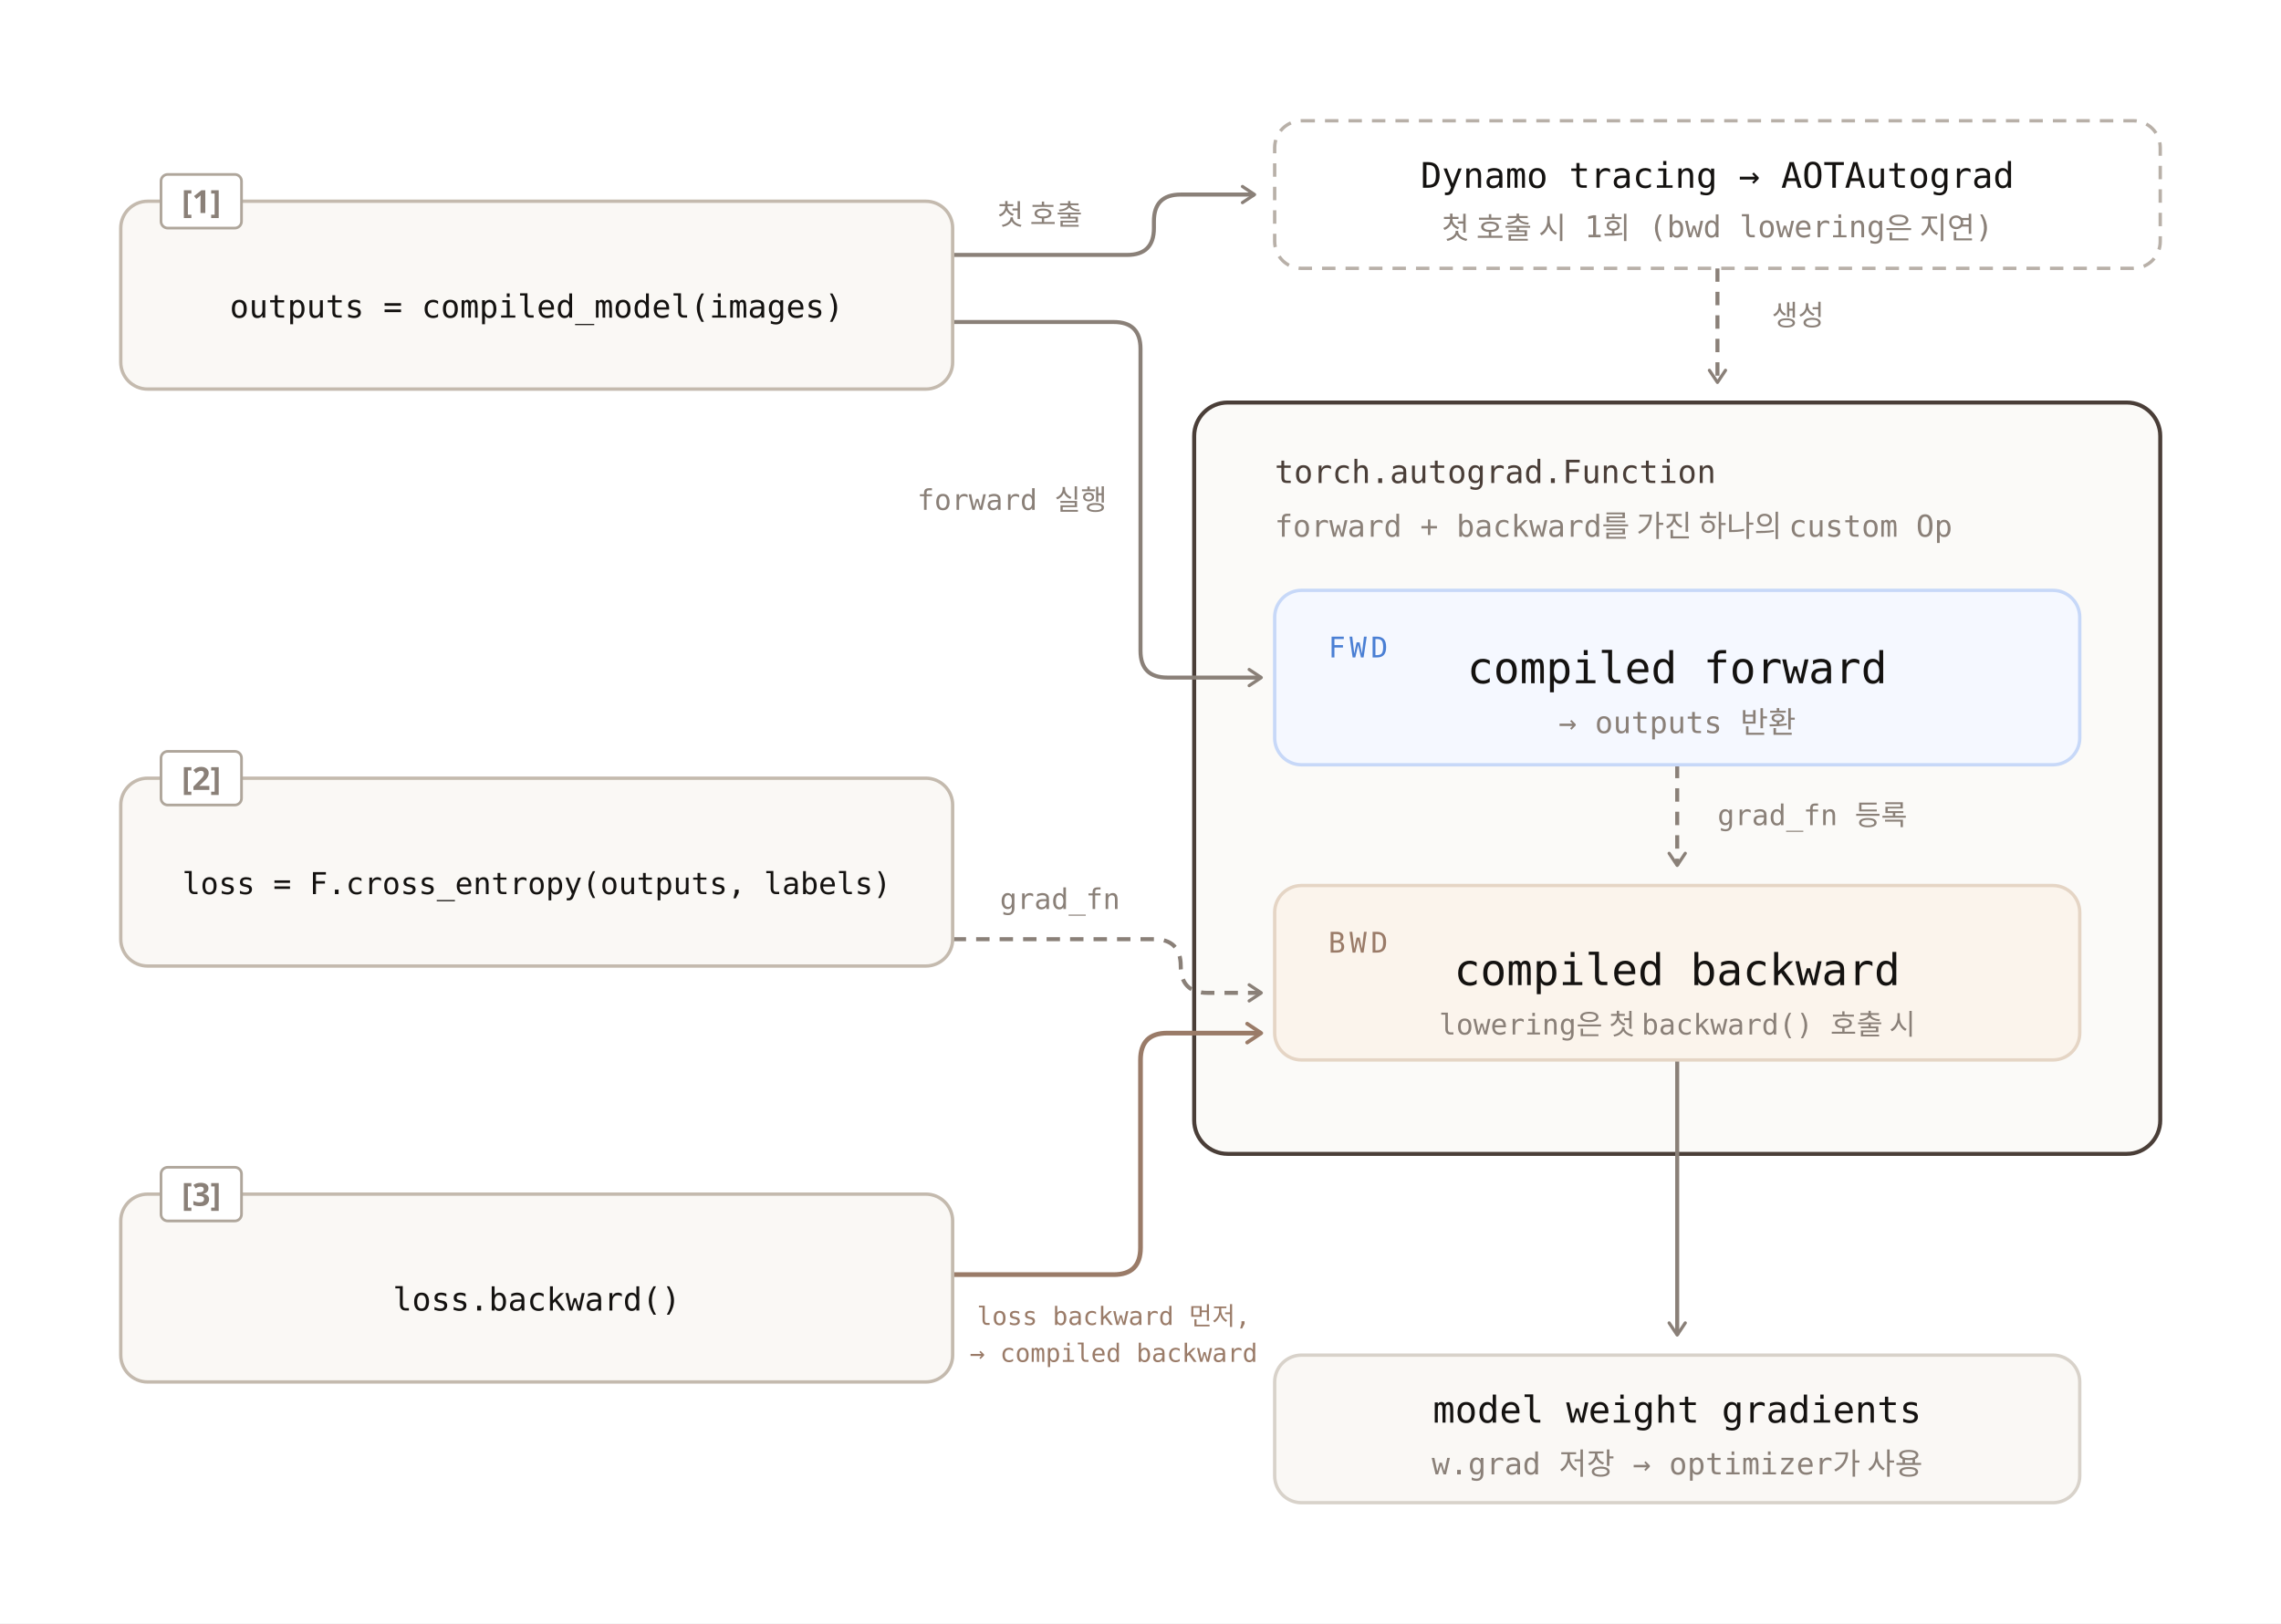
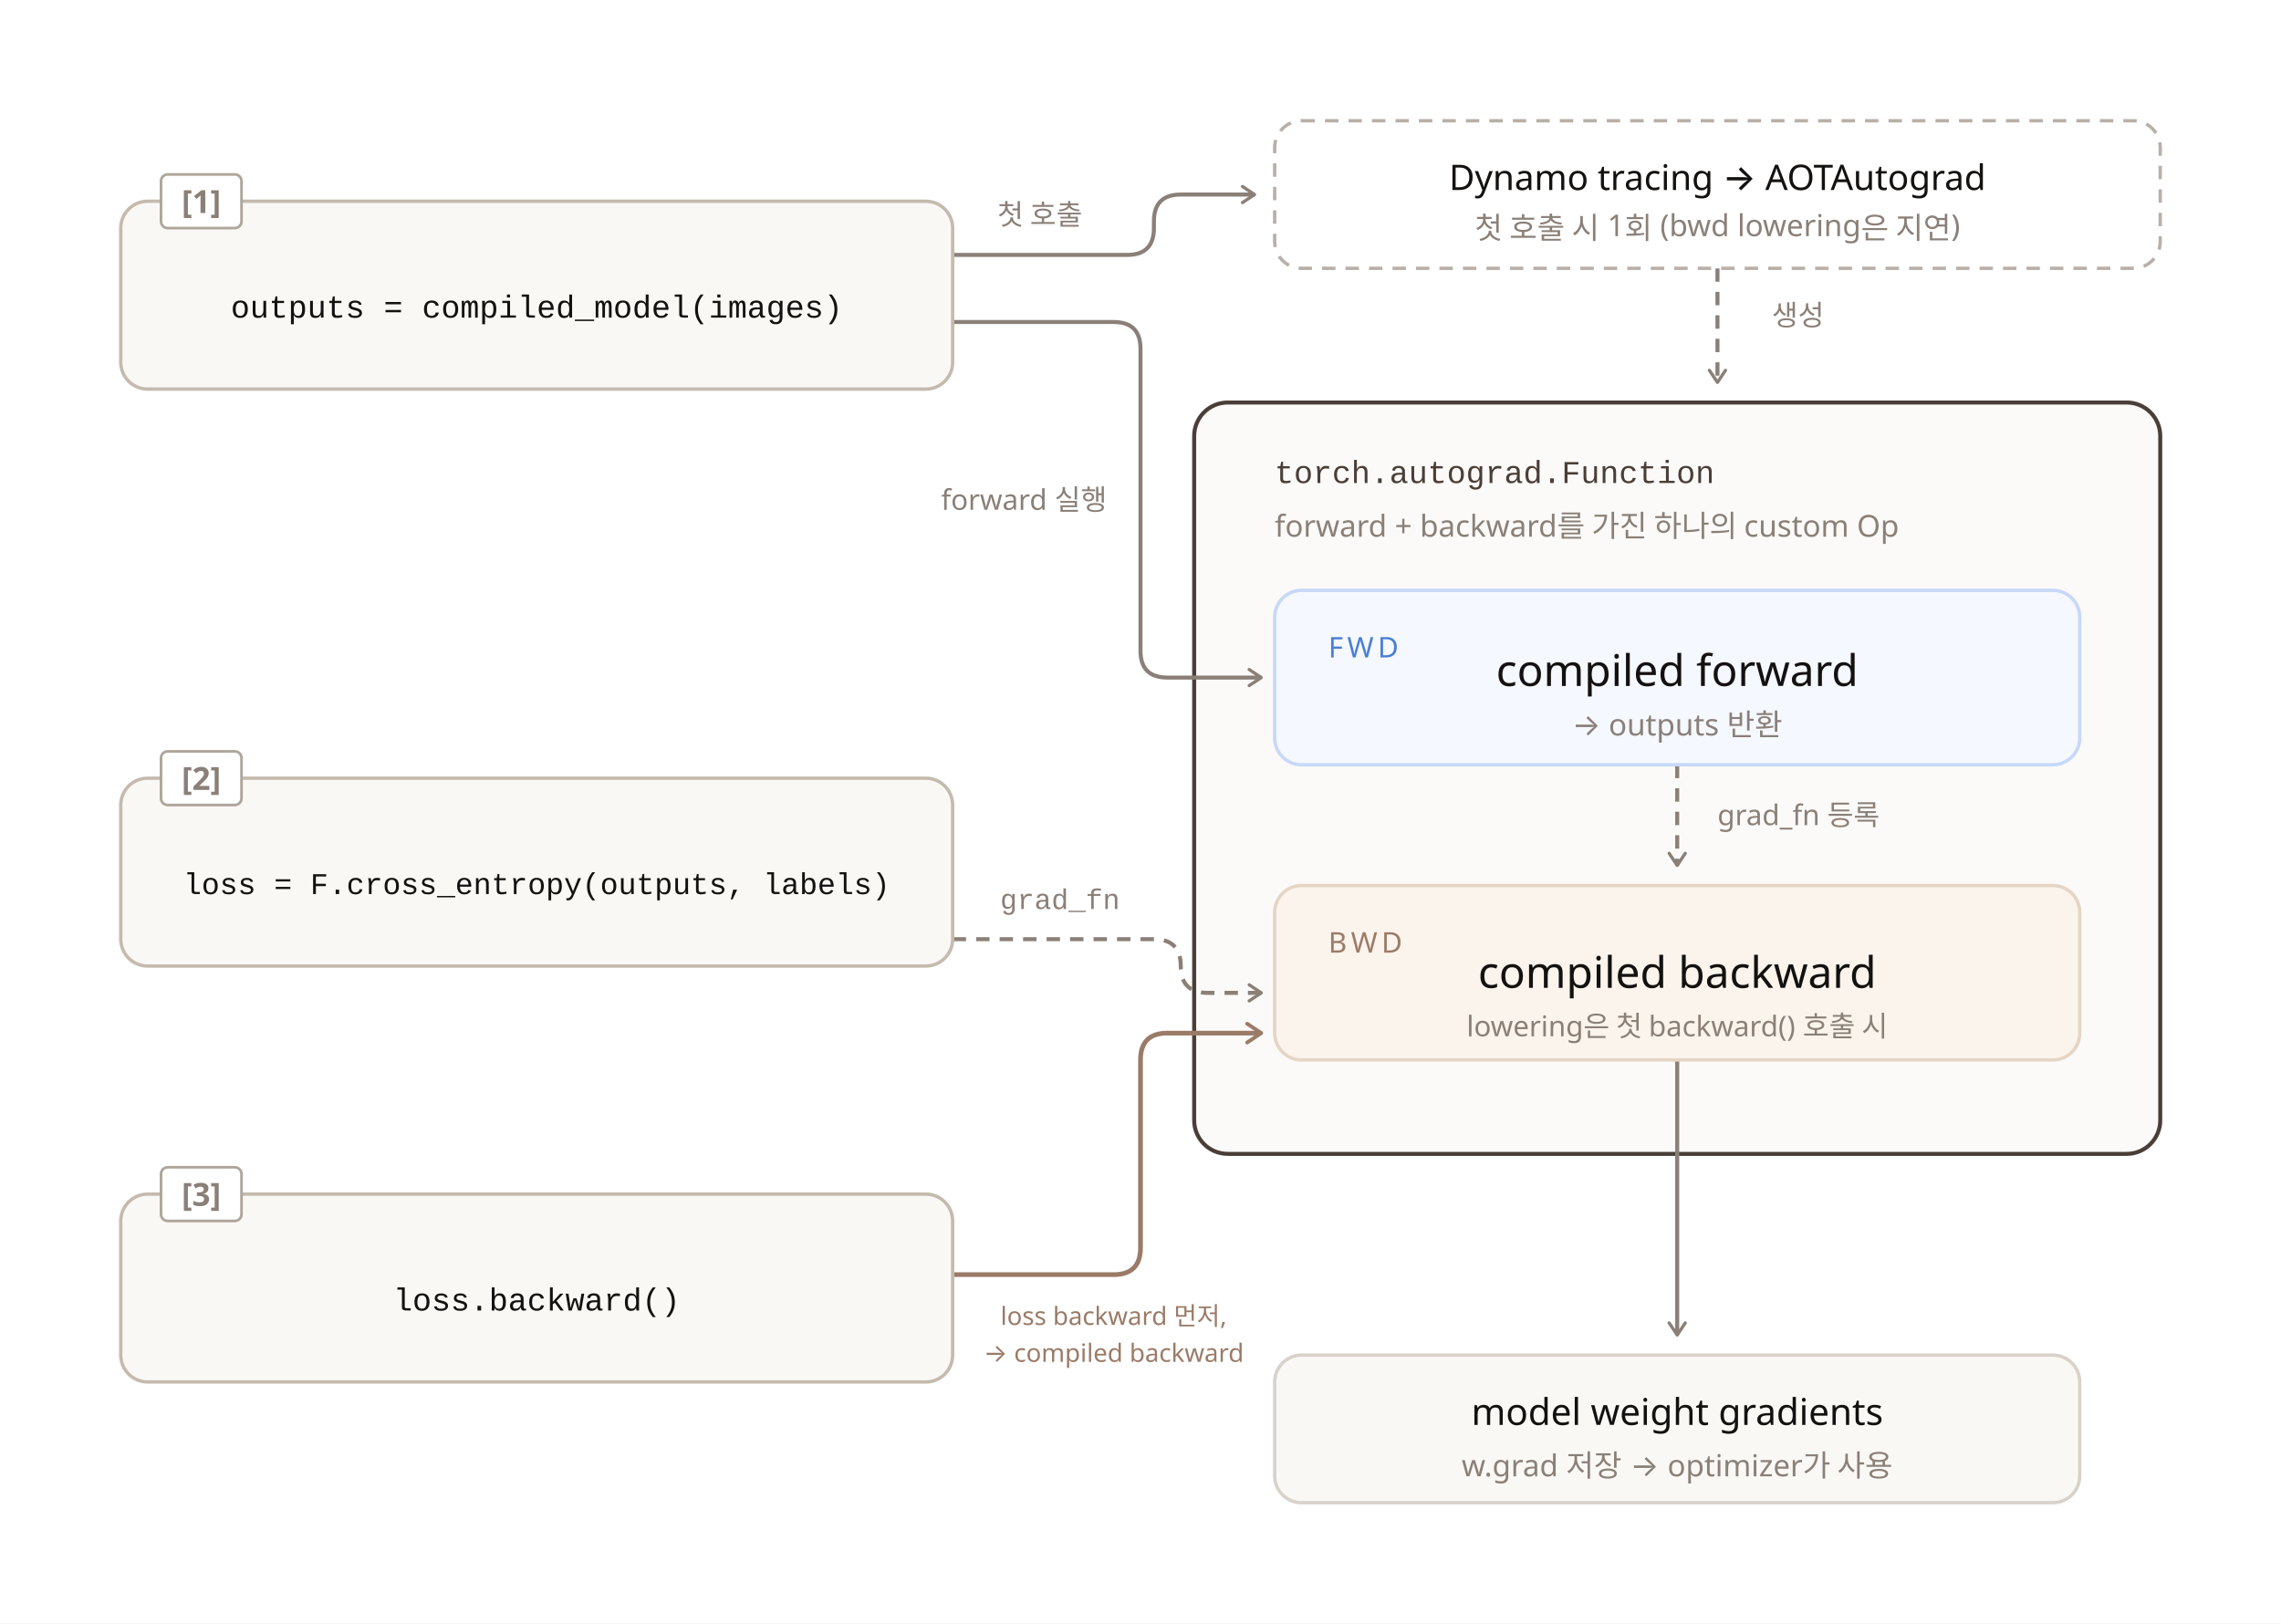
<svg xmlns="http://www.w3.org/2000/svg" viewBox="0 0 680 484" width="680" height="484" role="img" aria-labelledby="ctf-light-title ctf-light-desc">
  <defs>
    <marker id="ctf-arr" viewBox="0 0 10 10" refX="8" refY="5" markerWidth="5" markerHeight="5" orient="auto-start-reverse">
      <path d="M2 1L8 5L2 9" fill="none" stroke="#8A8078" stroke-width="1.6" stroke-linecap="round" stroke-linejoin="round" />
    </marker>
    <marker id="ctf-arr-warm" viewBox="0 0 10 10" refX="8" refY="5" markerWidth="5" markerHeight="5" orient="auto-start-reverse">
      <path d="M2 1L8 5L2 9" fill="none" stroke="#9A7B68" stroke-width="1.6" stroke-linecap="round" stroke-linejoin="round" />
    </marker>
  </defs>
  <rect width="680" height="484" fill="#FFFFFF" />
  <rect x="356" y="120" width="288" height="224" rx="10" fill="#FBFAF8" stroke="#4A3E38" stroke-width="1.2" />
-   <text x="380" y="144" font-family="'DM Mono', monospace" font-size="9.5" font-weight="500" fill="#4A3E38">torch.autograd.Function</text>
-   <text x="380" y="160" font-family="'DM Mono', monospace" font-size="9" fill="#8A8078">forward + backward를 가진 하나의 custom Op</text>
+   <text x="380" y="144" font-family="ui-monospace, SFMono-Regular, Menlo, Consolas, 'Liberation Mono', monospace" font-size="9.5" font-weight="500" fill="#4A3E38">torch.autograd.Function</text>
+   <text x="380" y="160" font-family="'Pretendard', 'Apple SD Gothic Neo', 'Noto Sans KR', 'Segoe UI', system-ui, -apple-system, sans-serif" font-size="9" fill="#8A8078">forward + backward를 가진 하나의 custom Op</text>
  <path d="M284 76 H336 Q344 76 344 68 V66 Q344 58 352 58 H374" fill="none" stroke="#8A8078" stroke-width="1.2" marker-end="url(#ctf-arr)" />
  <rect x="288" y="58" width="44" height="12" rx="2" fill="#FFFFFF" />
-   <text x="310" y="67" font-family="'DM Mono', monospace" font-size="8.5" fill="#8A8078" text-anchor="middle">첫 호출</text>
+   <text x="310" y="67" font-family="'Pretendard', 'Apple SD Gothic Neo', 'Noto Sans KR', 'Segoe UI', system-ui, -apple-system, sans-serif" font-size="8.5" fill="#8A8078" text-anchor="middle">첫 호출</text>
  <path d="M512 80 V114" fill="none" stroke="#8A8078" stroke-width="1.2" stroke-dasharray="4,3" marker-end="url(#ctf-arr)" />
  <rect x="520" y="88" width="32" height="12" rx="2" fill="#FFFFFF" />
-   <text x="536" y="97" font-family="'DM Mono', monospace" font-size="8.5" fill="#8A8078" text-anchor="middle">생성</text>
+   <text x="536" y="97" font-family="'Pretendard', 'Apple SD Gothic Neo', 'Noto Sans KR', 'Segoe UI', system-ui, -apple-system, sans-serif" font-size="8.5" fill="#8A8078" text-anchor="middle">생성</text>
  <path d="M284 96 H332 Q340 96 340 104 V194 Q340 202 348 202 H376" fill="none" stroke="#8A8078" stroke-width="1.2" marker-end="url(#ctf-arr)" />
  <rect x="266" y="142" width="66" height="14" rx="2" fill="#FFFFFF" />
-   <text x="330" y="152" font-family="'DM Mono', monospace" font-size="8.5" fill="#8A8078" text-anchor="end">forward 실행</text>
+   <text x="330" y="152" font-family="'Pretendard', 'Apple SD Gothic Neo', 'Noto Sans KR', 'Segoe UI', system-ui, -apple-system, sans-serif" font-size="8.5" fill="#8A8078" text-anchor="end">forward 실행</text>
  <path d="M500 228 V258" fill="none" stroke="#8A8078" stroke-width="1.2" stroke-dasharray="4,3" marker-end="url(#ctf-arr)" />
  <rect x="508" y="236" width="80" height="14" rx="2" fill="#FBFAF8" />
-   <text x="512" y="246" font-family="'DM Mono', monospace" font-size="8.5" fill="#8A8078">grad_fn 등록</text>
+   <text x="512" y="246" font-family="'Pretendard', 'Apple SD Gothic Neo', 'Noto Sans KR', 'Segoe UI', system-ui, -apple-system, sans-serif" font-size="8.5" fill="#8A8078">grad_fn 등록</text>
  <path d="M284 280 H344 Q352 280 352 288 V288 Q352 296 360 296 H376" fill="none" stroke="#8A8078" stroke-width="1.2" stroke-dasharray="4,3" marker-end="url(#ctf-arr)" />
  <rect x="292" y="262" width="48" height="12" rx="2" fill="#FFFFFF" />
-   <text x="316" y="271" font-family="'DM Mono', monospace" font-size="8.5" fill="#8A8078" text-anchor="middle">grad_fn</text>
+   <text x="316" y="271" font-family="ui-monospace, SFMono-Regular, Menlo, Consolas, 'Liberation Mono', monospace" font-size="8.5" fill="#8A8078" text-anchor="middle">grad_fn</text>
  <path d="M284 380 H332 Q340 380 340 372 V316 Q340 308 348 308 H376" fill="none" stroke="#9A7B68" stroke-width="1.4" marker-end="url(#ctf-arr-warm)" />
  <rect x="286" y="386" width="92" height="24" rx="2" fill="#FFFFFF" />
-   <text x="332" y="395" font-family="'DM Mono', monospace" font-size="7.5" fill="#9A7B68" text-anchor="middle">loss backward 먼저,</text>
-   <text x="332" y="406" font-family="'DM Mono', monospace" font-size="7.5" fill="#9A7B68" text-anchor="middle">→ compiled backward</text>
+   <text x="332" y="395" font-family="'Pretendard', 'Apple SD Gothic Neo', 'Noto Sans KR', 'Segoe UI', system-ui, -apple-system, sans-serif" font-size="7.5" fill="#9A7B68" text-anchor="middle">loss backward 먼저,</text>
+   <text x="332" y="406" font-family="'Pretendard', 'Apple SD Gothic Neo', 'Noto Sans KR', 'Segoe UI', system-ui, -apple-system, sans-serif" font-size="7.5" fill="#9A7B68" text-anchor="middle">→ compiled backward</text>
  <path d="M500 316 V398" fill="none" stroke="#8A8078" stroke-width="1.2" marker-end="url(#ctf-arr)" />
  <rect x="36" y="60" width="248" height="56" rx="8" fill="#FAF8F5" stroke="#C4BAAE" stroke-width="1" />
  <rect x="48" y="52" width="24" height="16" rx="2" fill="#FFFFFF" stroke="#AFA69B" stroke-width="0.8" />
-   <text x="60" y="63.5" font-family="'Pretendard', sans-serif" font-size="9.5" font-weight="600" fill="#8A8078" text-anchor="middle">[1]</text>
-   <text x="160" y="92" font-family="'DM Mono', monospace" font-size="9.5" font-weight="500" fill="#141210" text-anchor="middle" dominant-baseline="middle">outputs = compiled_model(images)</text>
+   <text x="60" y="63.5" font-family="'Pretendard', 'Apple SD Gothic Neo', 'Noto Sans KR', 'Segoe UI', system-ui, -apple-system, sans-serif" font-size="9.5" font-weight="600" fill="#8A8078" text-anchor="middle">[1]</text>
+   <text x="160" y="92" font-family="ui-monospace, SFMono-Regular, Menlo, Consolas, 'Liberation Mono', monospace" font-size="9.5" font-weight="500" fill="#141210" text-anchor="middle" dominant-baseline="middle">outputs = compiled_model(images)</text>
  <rect x="36" y="232" width="248" height="56" rx="8" fill="#FAF8F5" stroke="#C4BAAE" stroke-width="1" />
  <rect x="48" y="224" width="24" height="16" rx="2" fill="#FFFFFF" stroke="#AFA69B" stroke-width="0.8" />
-   <text x="60" y="235.5" font-family="'Pretendard', sans-serif" font-size="9.5" font-weight="600" fill="#8A8078" text-anchor="middle">[2]</text>
-   <text x="160" y="264" font-family="'DM Mono', monospace" font-size="9" font-weight="500" fill="#141210" text-anchor="middle" dominant-baseline="middle">loss = F.cross_entropy(outputs, labels)</text>
+   <text x="60" y="235.5" font-family="'Pretendard', 'Apple SD Gothic Neo', 'Noto Sans KR', 'Segoe UI', system-ui, -apple-system, sans-serif" font-size="9.5" font-weight="600" fill="#8A8078" text-anchor="middle">[2]</text>
+   <text x="160" y="264" font-family="ui-monospace, SFMono-Regular, Menlo, Consolas, 'Liberation Mono', monospace" font-size="9" font-weight="500" fill="#141210" text-anchor="middle" dominant-baseline="middle">loss = F.cross_entropy(outputs, labels)</text>
  <rect x="36" y="356" width="248" height="56" rx="8" fill="#FAF8F5" stroke="#C4BAAE" stroke-width="1" />
  <rect x="48" y="348" width="24" height="16" rx="2" fill="#FFFFFF" stroke="#AFA69B" stroke-width="0.8" />
-   <text x="60" y="359.5" font-family="'Pretendard', sans-serif" font-size="9.5" font-weight="600" fill="#8A8078" text-anchor="middle">[3]</text>
-   <text x="160" y="388" font-family="'DM Mono', monospace" font-size="9.5" font-weight="500" fill="#141210" text-anchor="middle" dominant-baseline="middle">loss.backward()</text>
+   <text x="60" y="359.5" font-family="'Pretendard', 'Apple SD Gothic Neo', 'Noto Sans KR', 'Segoe UI', system-ui, -apple-system, sans-serif" font-size="9.5" font-weight="600" fill="#8A8078" text-anchor="middle">[3]</text>
+   <text x="160" y="388" font-family="ui-monospace, SFMono-Regular, Menlo, Consolas, 'Liberation Mono', monospace" font-size="9.5" font-weight="500" fill="#141210" text-anchor="middle" dominant-baseline="middle">loss.backward()</text>
  <rect x="380" y="36" width="264" height="44" rx="8" fill="#FFFFFF" stroke="#B8B0A8" stroke-width="1" stroke-dasharray="4,3" />
-   <text x="512" y="53" font-family="'DM Mono', monospace" font-size="10.5" font-weight="500" fill="#141210" text-anchor="middle" dominant-baseline="middle">Dynamo tracing → AOTAutograd</text>
-   <text x="512" y="68" font-family="'DM Mono', monospace" font-size="9" fill="#8A8078" text-anchor="middle" dominant-baseline="middle">첫 호출 시 1회 (bwd lowering은 지연)</text>
+   <text x="512" y="53" font-family="'Pretendard', 'Apple SD Gothic Neo', 'Noto Sans KR', 'Segoe UI', system-ui, -apple-system, sans-serif" font-size="10.5" font-weight="500" fill="#141210" text-anchor="middle" dominant-baseline="middle">Dynamo tracing → AOTAutograd</text>
+   <text x="512" y="68" font-family="'Pretendard', 'Apple SD Gothic Neo', 'Noto Sans KR', 'Segoe UI', system-ui, -apple-system, sans-serif" font-size="9" fill="#8A8078" text-anchor="middle" dominant-baseline="middle">첫 호출 시 1회 (bwd lowering은 지연)</text>
  <rect x="380" y="176" width="240" height="52" rx="8" fill="#F5F8FF" stroke="#C7D8F8" stroke-width="1" />
-   <text x="396" y="196" font-family="'DM Mono', monospace" font-size="8.5" font-weight="500" letter-spacing="1.2" fill="#4A7FD4">FWD</text>
-   <text x="500" y="200" font-family="'DM Mono', monospace" font-size="13" font-weight="500" fill="#141210" text-anchor="middle" dominant-baseline="middle">compiled forward</text>
-   <text x="500" y="216" font-family="'DM Mono', monospace" font-size="9" fill="#8A8078" text-anchor="middle" dominant-baseline="middle">→ outputs 반환</text>
+   <text x="396" y="196" font-family="'Pretendard', 'Apple SD Gothic Neo', 'Noto Sans KR', 'Segoe UI', system-ui, -apple-system, sans-serif" font-size="8.5" font-weight="500" letter-spacing="1.2" fill="#4A7FD4">FWD</text>
+   <text x="500" y="200" font-family="'Pretendard', 'Apple SD Gothic Neo', 'Noto Sans KR', 'Segoe UI', system-ui, -apple-system, sans-serif" font-size="13" font-weight="500" fill="#141210" text-anchor="middle" dominant-baseline="middle">compiled forward</text>
+   <text x="500" y="216" font-family="'Pretendard', 'Apple SD Gothic Neo', 'Noto Sans KR', 'Segoe UI', system-ui, -apple-system, sans-serif" font-size="9" fill="#8A8078" text-anchor="middle" dominant-baseline="middle">→ outputs 반환</text>
  <rect x="380" y="264" width="240" height="52" rx="8" fill="#FBF4EC" stroke="#E5D5C5" stroke-width="1" />
-   <text x="396" y="284" font-family="'DM Mono', monospace" font-size="8.5" font-weight="500" letter-spacing="1.2" fill="#9A7B68">BWD</text>
-   <text x="500" y="290" font-family="'DM Mono', monospace" font-size="13" font-weight="500" fill="#141210" text-anchor="middle" dominant-baseline="middle">compiled backward</text>
-   <text x="500" y="306" font-family="'DM Mono', monospace" font-size="8.5" fill="#8A8078" text-anchor="middle" dominant-baseline="middle">lowering은 첫 backward() 호출 시</text>
+   <text x="396" y="284" font-family="'Pretendard', 'Apple SD Gothic Neo', 'Noto Sans KR', 'Segoe UI', system-ui, -apple-system, sans-serif" font-size="8.5" font-weight="500" letter-spacing="1.2" fill="#9A7B68">BWD</text>
+   <text x="500" y="290" font-family="'Pretendard', 'Apple SD Gothic Neo', 'Noto Sans KR', 'Segoe UI', system-ui, -apple-system, sans-serif" font-size="13" font-weight="500" fill="#141210" text-anchor="middle" dominant-baseline="middle">compiled backward</text>
+   <text x="500" y="306" font-family="'Pretendard', 'Apple SD Gothic Neo', 'Noto Sans KR', 'Segoe UI', system-ui, -apple-system, sans-serif" font-size="8.5" fill="#8A8078" text-anchor="middle" dominant-baseline="middle">lowering은 첫 backward() 호출 시</text>
  <rect x="380" y="404" width="240" height="44" rx="8" fill="#FAF8F5" stroke="#D8D2CA" stroke-width="1" />
-   <text x="500" y="421" font-family="'DM Mono', monospace" font-size="11" font-weight="500" fill="#141210" text-anchor="middle" dominant-baseline="middle">model weight gradients</text>
-   <text x="500" y="437" font-family="'DM Mono', monospace" font-size="9" fill="#8A8078" text-anchor="middle" dominant-baseline="middle">w.grad 저장 → optimizer가 사용</text>
+   <text x="500" y="421" font-family="'Pretendard', 'Apple SD Gothic Neo', 'Noto Sans KR', 'Segoe UI', system-ui, -apple-system, sans-serif" font-size="11" font-weight="500" fill="#141210" text-anchor="middle" dominant-baseline="middle">model weight gradients</text>
+   <text x="500" y="437" font-family="'Pretendard', 'Apple SD Gothic Neo', 'Noto Sans KR', 'Segoe UI', system-ui, -apple-system, sans-serif" font-size="9" fill="#8A8078" text-anchor="middle" dominant-baseline="middle">w.grad 저장 → optimizer가 사용</text>
</svg>
